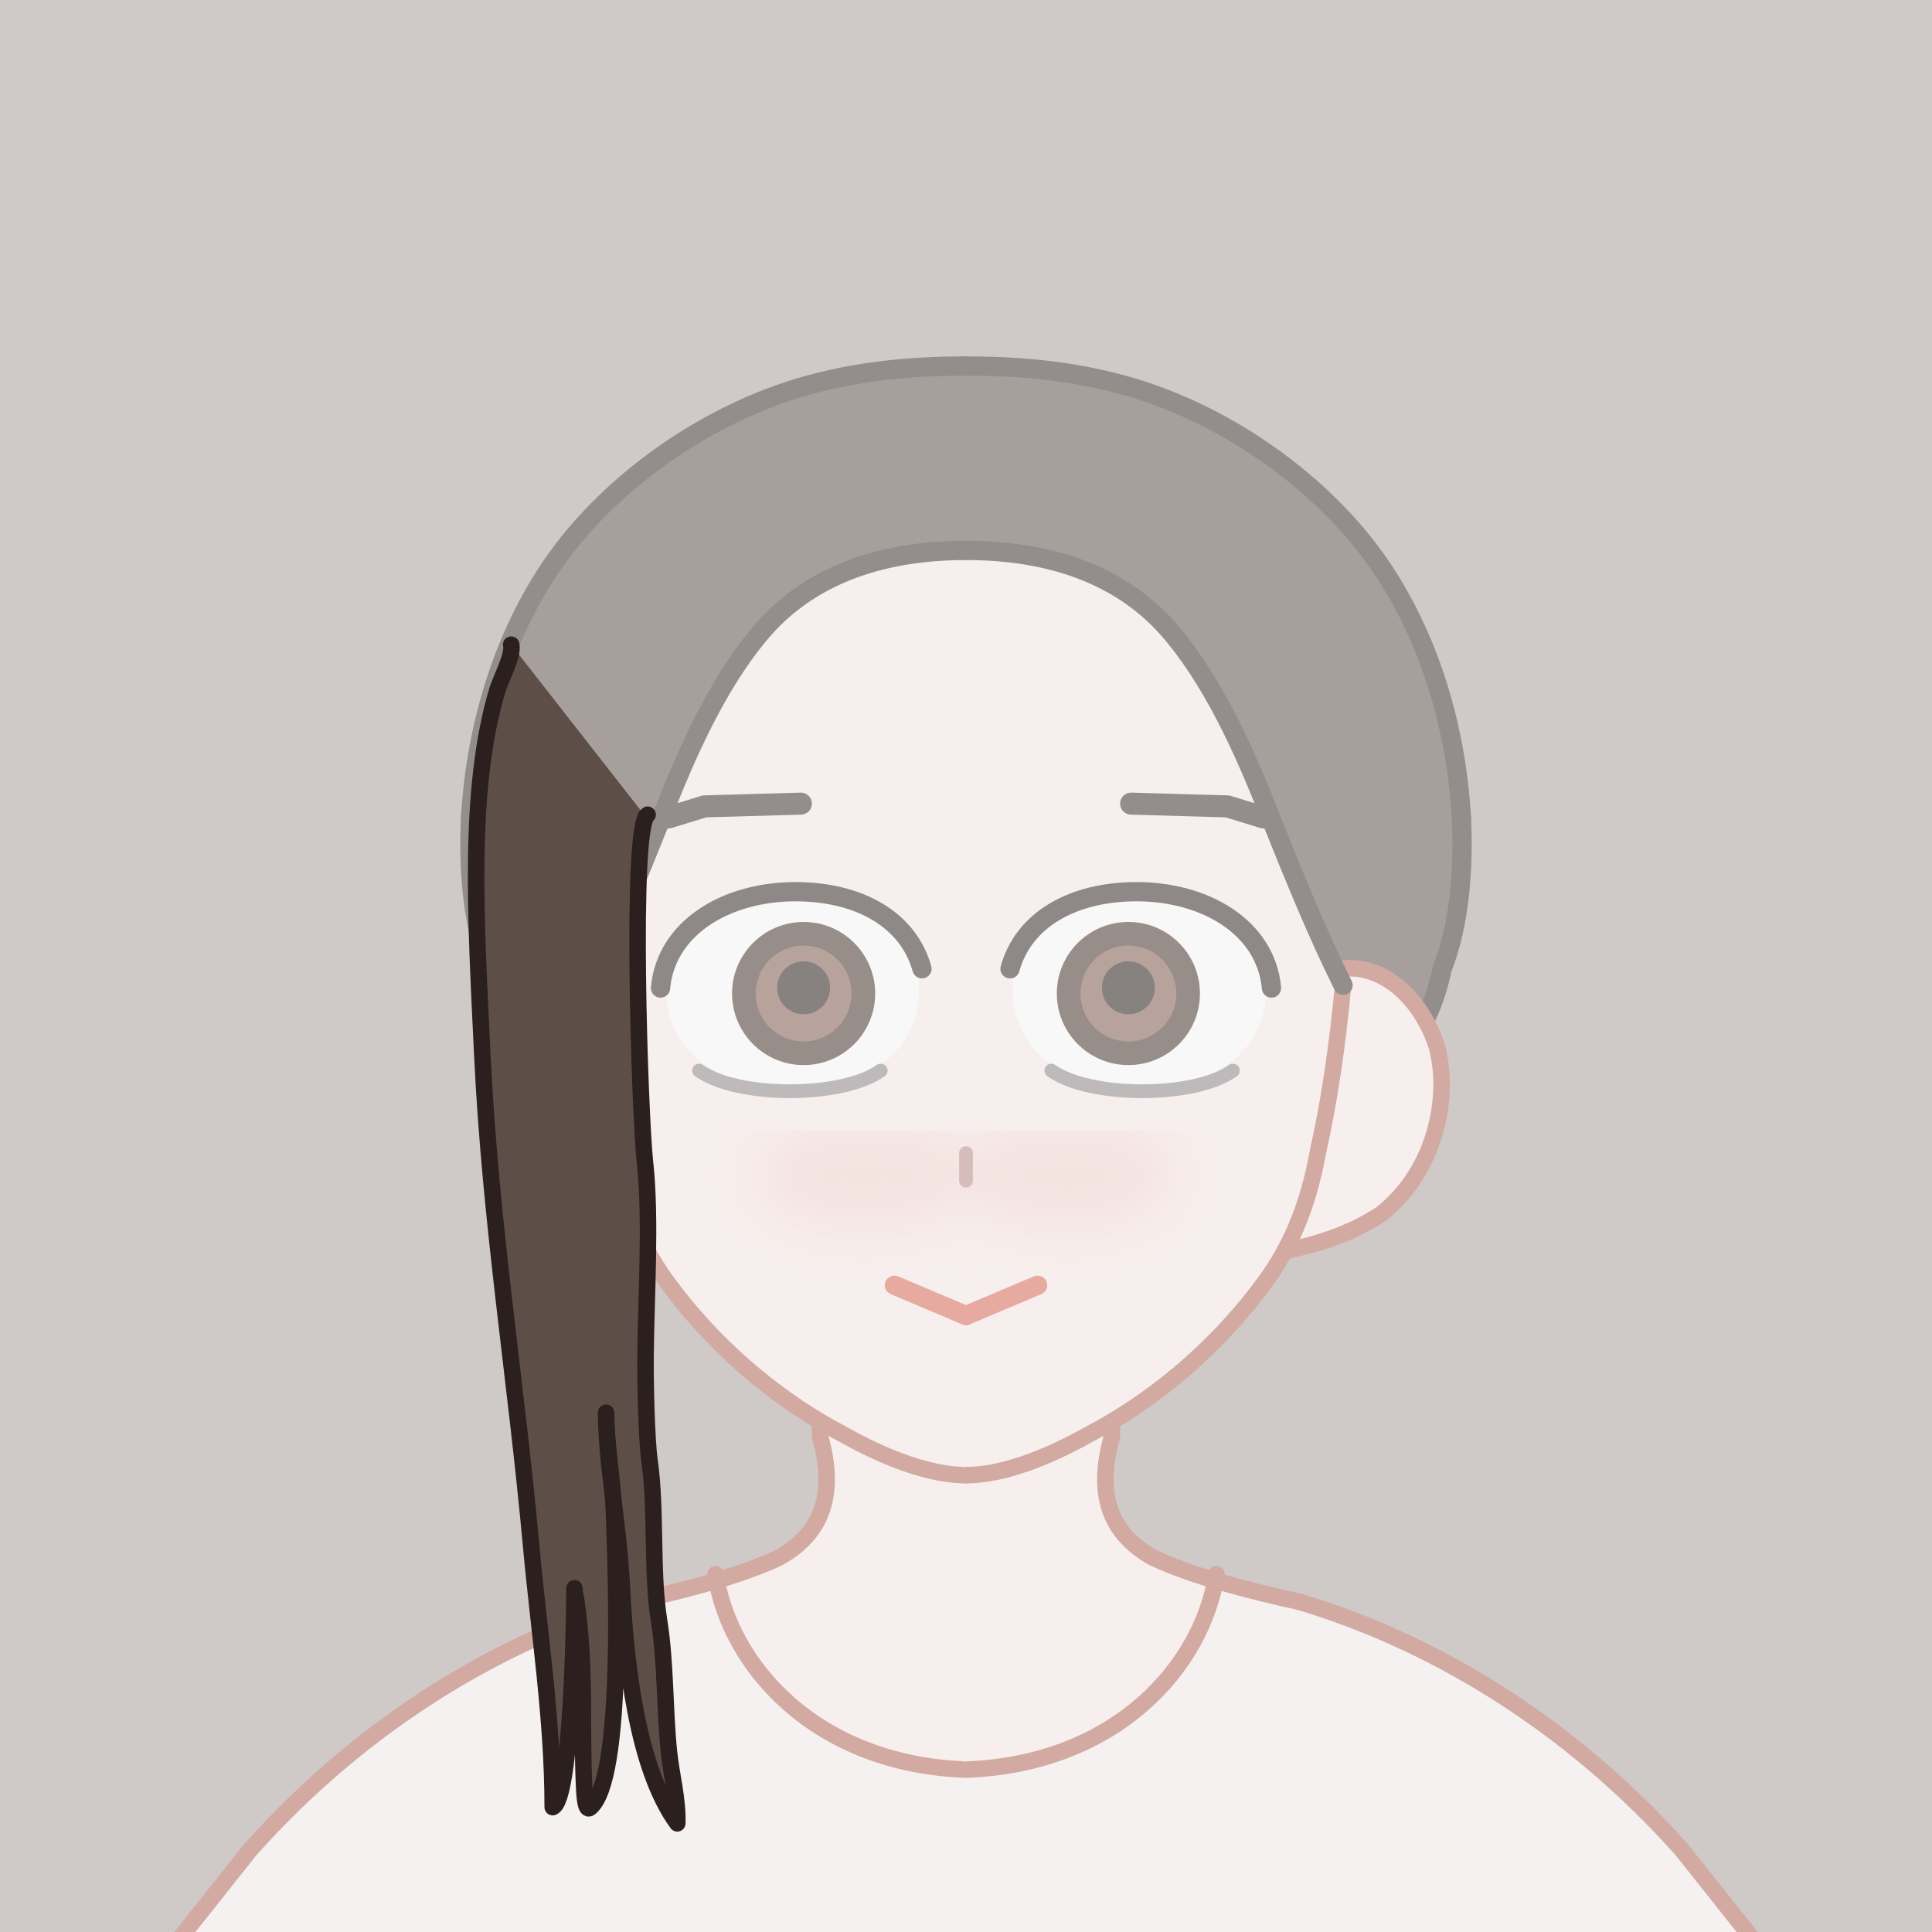
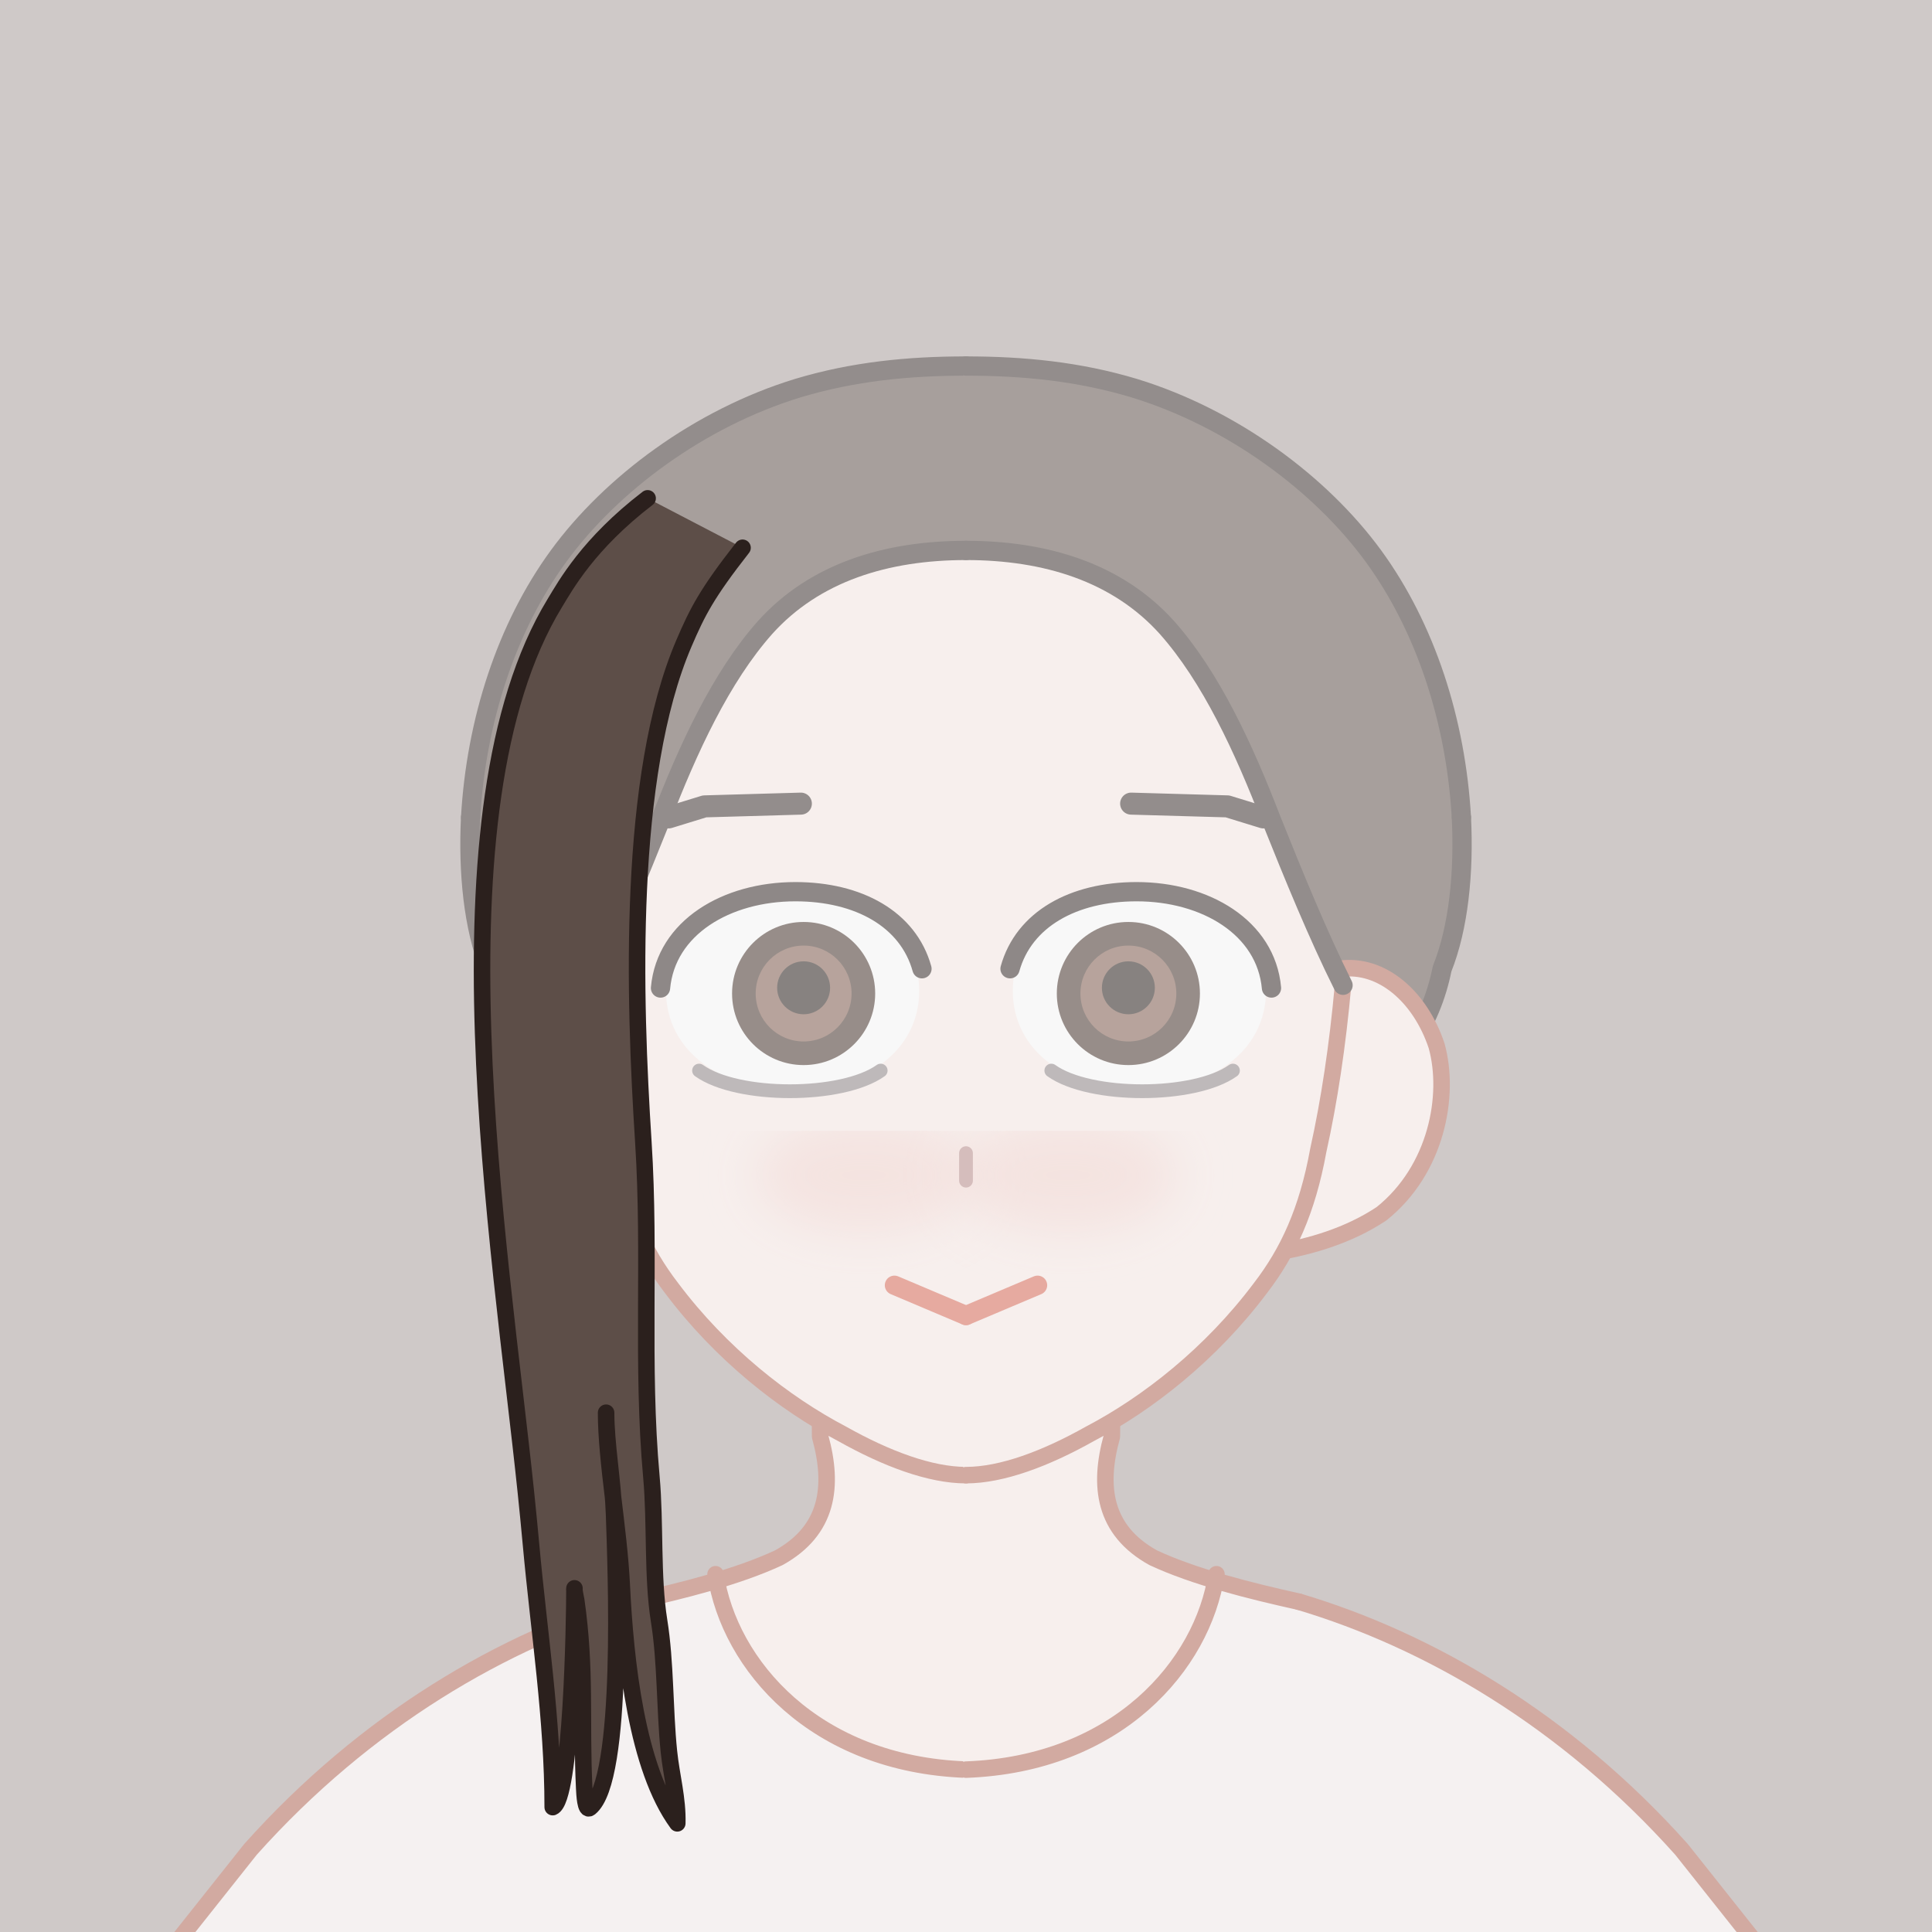
<svg xmlns="http://www.w3.org/2000/svg" width="702" height="702" viewBox="0 0 702 702">
  <defs>
-     <clipPath id="clip-path-1">
+     <clipPath id="clip-path-5">
      <path d="M242 410.88 L386 410.88 L386 514.17 L242 514.17 Z" />
    </clipPath>
    <filter id="filter-1" filterUnits="userSpaceOnUse" x="245" y="377" width="138" height="100" color-interpolation-filters="sRGB">
      <feGaussianBlur in="SourceGraphic" stdDeviation="9" color-interpolation-filters="linearRGB" />
    </filter>
-     <clipPath id="clip-path-2">
+     <clipPath id="clip-path-6">
      <path d="M460 410.88 L316 410.88 L316 514.17 L460 514.17 Z" />
    </clipPath>
    <filter id="filter-2" filterUnits="userSpaceOnUse" x="319" y="377" width="138" height="100" color-interpolation-filters="sRGB">
      <feGaussianBlur in="SourceGraphic" stdDeviation="9" color-interpolation-filters="linearRGB" />
    </filter>
-     <clipPath id="clip-path-3">
+     <clipPath id="clip-path-7">
      <path d="M242 370.99 C242 340.93 262 326 288 326 C314 326 334 340.93 334 370.99 C334 401.05 314 420.17 288 420.17 C262 420.17 242 401.05 242 370.99 Z" />
    </clipPath>
-     <clipPath id="clip-path-4">
+     <clipPath id="clip-path-8">
      <path d="M460 370.99 C460 340.93 440 326 414 326 C388 326 368 340.93 368 370.99 C368 401.05 388 420.17 414 420.17 C440 420.17 460 401.05 460 370.99 Z" />
    </clipPath>
  </defs>
  <g id="_ref">
    <g opacity="0.5">
      <rect x="0" y="0" width="702" height="702" fill="#ada19f" />
      <g data-layer="body">
        <g>
          <path d="M260 573 L230 582 C183 596 133 625 91 672 L60 712 L352 712 L352 643 C296 641 265 605 260 573 Z" fill="#f9f2f1" />
          <path d="M296 490 L298 522 C303 540 301 556 283 566 L260 573 C265 605 296 641 352 643 L352 490 Z" fill="#fdeeea" />
          <path d="M230 582 C183 596 133 625 91 672 L64 706" fill="none" stroke="#b46352" stroke-width="6" stroke-linecap="round" stroke-linejoin="round" />
          <path d="M296 500 C298 510 298 516 298 522 C303 540 301 556 283 566 C268 573 248 578 230 582" fill="none" stroke="#b46352" stroke-width="6" stroke-linecap="round" stroke-linejoin="round" />
          <path d="M260 572 C265 605 296 641 351 643" fill="none" stroke="#b46352" stroke-width="6" stroke-linecap="round" stroke-linejoin="round" />
        </g>
        <g>
          <path d="M442 573 L472 582 C519 596 569 625 611 672 L642 712 L350 712 L350 643 C406 641 437 605 442 573 Z" fill="#f9f2f1" />
          <path d="M406 490 L404 522 C399 540 401 556 419 566 L442 573 C437 605 406 641 350 643 L350 490 Z" fill="#fdeeea" />
          <path d="M472 582 C519 596 569 625 611 672 L638 706" fill="none" stroke="#b46352" stroke-width="6" stroke-linecap="round" stroke-linejoin="round" />
          <path d="M406 500 C404 510 404 516 404 522 C399 540 401 556 419 566 C434 573 454 578 472 582" fill="none" stroke="#b46352" stroke-width="6" stroke-linecap="round" stroke-linejoin="round" />
          <path d="M442 572 C437 605 406 641 351 643" fill="none" stroke="#b46352" stroke-width="6" stroke-linecap="round" stroke-linejoin="round" />
        </g>
      </g>
      <g data-layer="hairBase">
        <g>
          <path d="M352 133 L351 133 C330 133 310 135 290 141 C254 152 222 176 203 202 C184 228 173 262 171 297 C170 317 172 337 178 352 C180 362 184 372 190 380 L198 386 L352 386 Z" fill="#5d4e48" />
          <path d="M351 133 C330 133 310 135 290 141 C254 152 222 176 203 202 C184 228 173 262 171 297" fill="none" stroke="#352a27" stroke-width="7" stroke-linecap="round" stroke-linejoin="round" />
          <path d="M171 297 C170 317 172 337 178 352 C180 362 184 372 190 380" fill="none" stroke="#352a27" stroke-width="7" stroke-linecap="round" stroke-linejoin="round" />
        </g>
        <g>
          <path d="M350 133 L351 133 C372 133 392 135 412 141 C448 152 480 176 499 202 C518 228 529 262 531 297 C532 317 530 337 524 352 C522 362 518 372 512 380 L504 386 L350 386 Z" fill="#5d4e48" />
          <path d="M351 133 C372 133 392 135 412 141 C448 152 480 176 499 202 C518 228 529 262 531 297" fill="none" stroke="#352a27" stroke-width="7" stroke-linecap="round" stroke-linejoin="round" />
          <path d="M531 297 C532 317 530 337 524 352 C522 362 518 372 512 380" fill="none" stroke="#352a27" stroke-width="7" stroke-linecap="round" stroke-linejoin="round" />
        </g>
      </g>
      <g data-layer="ear">
        <g>
          <path d="M215 352 C200 350 186 362 180 380 C175 398 180 425 200 441 C212 449 226 453 238 455 L225 380 Z" fill="#fdeeea" />
          <path d="M215 352 C200 350 186 362 180 380 C175 398 180 425 200 441 C212 449 226 453 238 455" fill="none" stroke="#b46352" stroke-width="6" stroke-linecap="round" stroke-linejoin="round" />
        </g>
        <g>
          <path d="M487 352 C502 350 516 362 522 380 C527 398 522 425 502 441 C490 449 476 453 464 455 L477 380 Z" fill="#fdeeea" />
          <path d="M487 352 C502 350 516 362 522 380 C527 398 522 425 502 441 C490 449 476 453 464 455" fill="none" stroke="#b46352" stroke-width="6" stroke-linecap="round" stroke-linejoin="round" />
        </g>
      </g>
      <g data-layer="face">
        <g>
          <path d="M352 200 L351 200 C322 200 296 208 278 228 C262 246 250 272 240 298 C232 318 223 340 214 358 C216 380 219 400 223 418 C227 440 234 455 244 468 C262 492 285 510 306 521 C322 530 338 536 351 536 L352 536 Z" fill="#fdeeea" />
          <path d="M214 358 C216 380 219 400 223 418 C227 440 234 455 244 468 C262 492 285 510 306 521 C322 530 338 536 351 536" fill="none" stroke="#b46352" stroke-width="6" stroke-linecap="round" stroke-linejoin="round" />
        </g>
        <g>
          <path d="M350 200 L351 200 C380 200 406 208 424 228 C440 246 452 272 462 298 C470 318 479 340 488 358 C486 380 483 400 479 418 C475 440 468 455 458 468 C440 492 417 510 396 521 C380 530 364 536 351 536 L350 536 Z" fill="#fdeeea" />
          <path d="M488 358 C486 380 483 400 479 418 C475 440 468 455 458 468 C440 492 417 510 396 521 C380 530 364 536 351 536" fill="none" stroke="#b46352" stroke-width="6" stroke-linecap="round" stroke-linejoin="round" />
        </g>
      </g>
      <g data-layer="makeup">
-         <g clip-path="url(#clip-path-1)">
+         <g clip-path="url(#clip-path-5)">
          <g filter="url(#filter-1)">
            <ellipse cx="314" cy="427" rx="40" ry="21" fill="#f3bfb8" opacity="0.5" />
          </g>
        </g>
-         <g clip-path="url(#clip-path-2)">
+         <g clip-path="url(#clip-path-6)">
          <g filter="url(#filter-2)">
            <ellipse cx="388" cy="427" rx="40" ry="21" fill="#f3bfb8" opacity="0.5" />
          </g>
        </g>
      </g>
      <g data-layer="mouth">
        <line x1="325" y1="467" x2="351" y2="478" fill="none" stroke="#dc6450" stroke-width="7" stroke-linecap="round" stroke-linejoin="round" />
        <line x1="377" y1="467" x2="351" y2="478" fill="none" stroke="#dc6450" stroke-width="7" stroke-linecap="round" stroke-linejoin="round" />
        <line x1="351" y1="419" x2="351" y2="429" fill="none" stroke="#b98a88" stroke-width="5" stroke-linecap="round" />
      </g>
      <g data-layer="eye">
        <path d="M242 360 C242 338 262 326 288 326 C314 326 334 338 334 360 C334 382 314 396 288 396 C262 396 242 382 242 360 Z" fill="#ffffff" />
-         <g clip-path="url(#clip-path-3)">
+         <g clip-path="url(#clip-path-7)">
          <g>
            <circle cx="292" cy="361" r="26" fill="#3e2a22" />
            <circle cx="292" cy="361" r="17.42" fill="#7e5647" />
            <circle cx="292" cy="358.92" r="9.62" fill="#1e1410" />
          </g>
        </g>
        <g>
          <path d="M254 389 C268 399 306 399 320 389" fill="none" stroke="#8b8284" stroke-width="5" stroke-linecap="round" />
          <path d="M240 359 C242 337 264 324 289 324 C312 324 330 334 335 352" fill="none" stroke="#2b201d" stroke-width="7" stroke-linecap="round" stroke-linejoin="round" />
        </g>
        <g>
          <path d="M460 360 C460 338 440 326 414 326 C388 326 368 338 368 360 C368 382 388 396 414 396 C440 396 460 382 460 360 Z" fill="#ffffff" />
-           <g clip-path="url(#clip-path-4)">
+           <g clip-path="url(#clip-path-8)">
            <g>
              <circle cx="410" cy="361" r="26" fill="#3e2a22" />
              <circle cx="410" cy="361" r="17.42" fill="#7e5647" />
              <circle cx="410" cy="358.92" r="9.62" fill="#1e1410" />
            </g>
          </g>
          <g>
            <path d="M448 389 C434 399 396 399 382 389" fill="none" stroke="#8b8284" stroke-width="5" stroke-linecap="round" />
            <path d="M462 359 C460 337 438 324 413 324 C390 324 372 334 367 352" fill="none" stroke="#2b201d" stroke-width="7" stroke-linecap="round" stroke-linejoin="round" />
          </g>
        </g>
      </g>
      <g data-layer="hairLine">
        <path d="M351 200 C322 200 296 208 278 228 C262 246 250 272 240 298 C232 318 223 340 214 358" fill="none" stroke="#352a27" stroke-width="7" stroke-linecap="round" stroke-linejoin="round" />
        <path d="M351 200 C380 200 406 208 424 228 C440 246 452 272 462 298 C470 318 479 340 488 358" fill="none" stroke="#352a27" stroke-width="7" stroke-linecap="round" stroke-linejoin="round" />
      </g>
      <g data-layer="brow">
        <polyline points="243,297 256,293 291,292" fill="none" stroke="#352a27" stroke-width="8" stroke-linecap="round" stroke-linejoin="round" />
        <polyline points="459,297 446,293 411,292" fill="none" stroke="#352a27" stroke-width="8" stroke-linecap="round" stroke-linejoin="round" />
      </g>
    </g>
  </g>
  <g id="half">
-     <path d="M185.739 234.24 C186.677 237.99 181.877 246.86 180.709 250.77 C169.943 286.78 172.852 333.28 175.287 384.02 C178.192 444.52 187.534 501.83 192.958 561.36 C195.849 593.08 200.828 624.66 200.828 656.63 C207.718 653.81 208.732 588.51 208.732 577.12 C208.493 577.44 209.301 580.94 209.375 581.46 C213 606.66 211.104 625.39 212.276 649.79 C212.377 651.89 212.664 658.23 214.34 656.89 C226.996 646.78 223.755 569.36 223.123 550.25 C222.726 538.24 220.228 524.63 220.228 513.31 C220.228 530.95 224.942 555.59 225.914 575.86 C227.23 603.3 231.322 642.34 246.095 662.52 C246.341 653.46 243.969 645.33 243.054 636.42 C241.47 620.99 241.93 604.13 239.483 588.92 C236.634 571.22 238.55 548.64 236.036 530.98 C234.882 522.87 234.487 501.68 234.554 493.18 C234.722 471.74 236.647 442.8 234.342 422.21 C232.534 406.05 228.891 299.89 235.317 296.03 L234.599 296.75" fill="#5d4e48" stroke="#2b201d" stroke-width="6" stroke-linecap="round" stroke-linejoin="round" />
+     <path d="M235.317 181.069 C213.762 197.595 205.528 212.664 201.582 219.141 C155.482 294.816 181.738 452.402 191.07 542.081 C191.737 548.486 192.37 554.91 192.958 561.36 C195.849 593.08 200.828 624.66 200.828 656.63 C207.718 653.81 208.732 588.51 208.732 577.12 C208.493 577.44 209.301 580.94 209.375 581.46 C213 606.66 211.104 625.39 212.276 649.79 C212.377 651.89 212.664 658.23 214.34 656.89 C226.996 646.78 223.755 569.36 223.123 550.25 C222.726 538.24 220.228 524.63 220.228 513.31 C220.228 530.95 224.942 555.59 225.914 575.86 C227.23 603.3 231.322 642.34 246.095 662.52 C246.341 653.46 243.969 645.33 243.054 636.42 C241.47 620.99 241.93 604.13 239.483 588.92 C236.934 573.081 238.2 553.335 236.693 536.704 C232.98 495.725 236.413 456.196 233.769 415.043 C230.408 362.747 227.797 282.034 248.518 233.73 C253.46 222.209 256.873 215.558 269.807 199.032" fill="#5d4e48" stroke="#2b201d" stroke-width="6" stroke-linecap="round" stroke-linejoin="round" />
  </g>
</svg>
